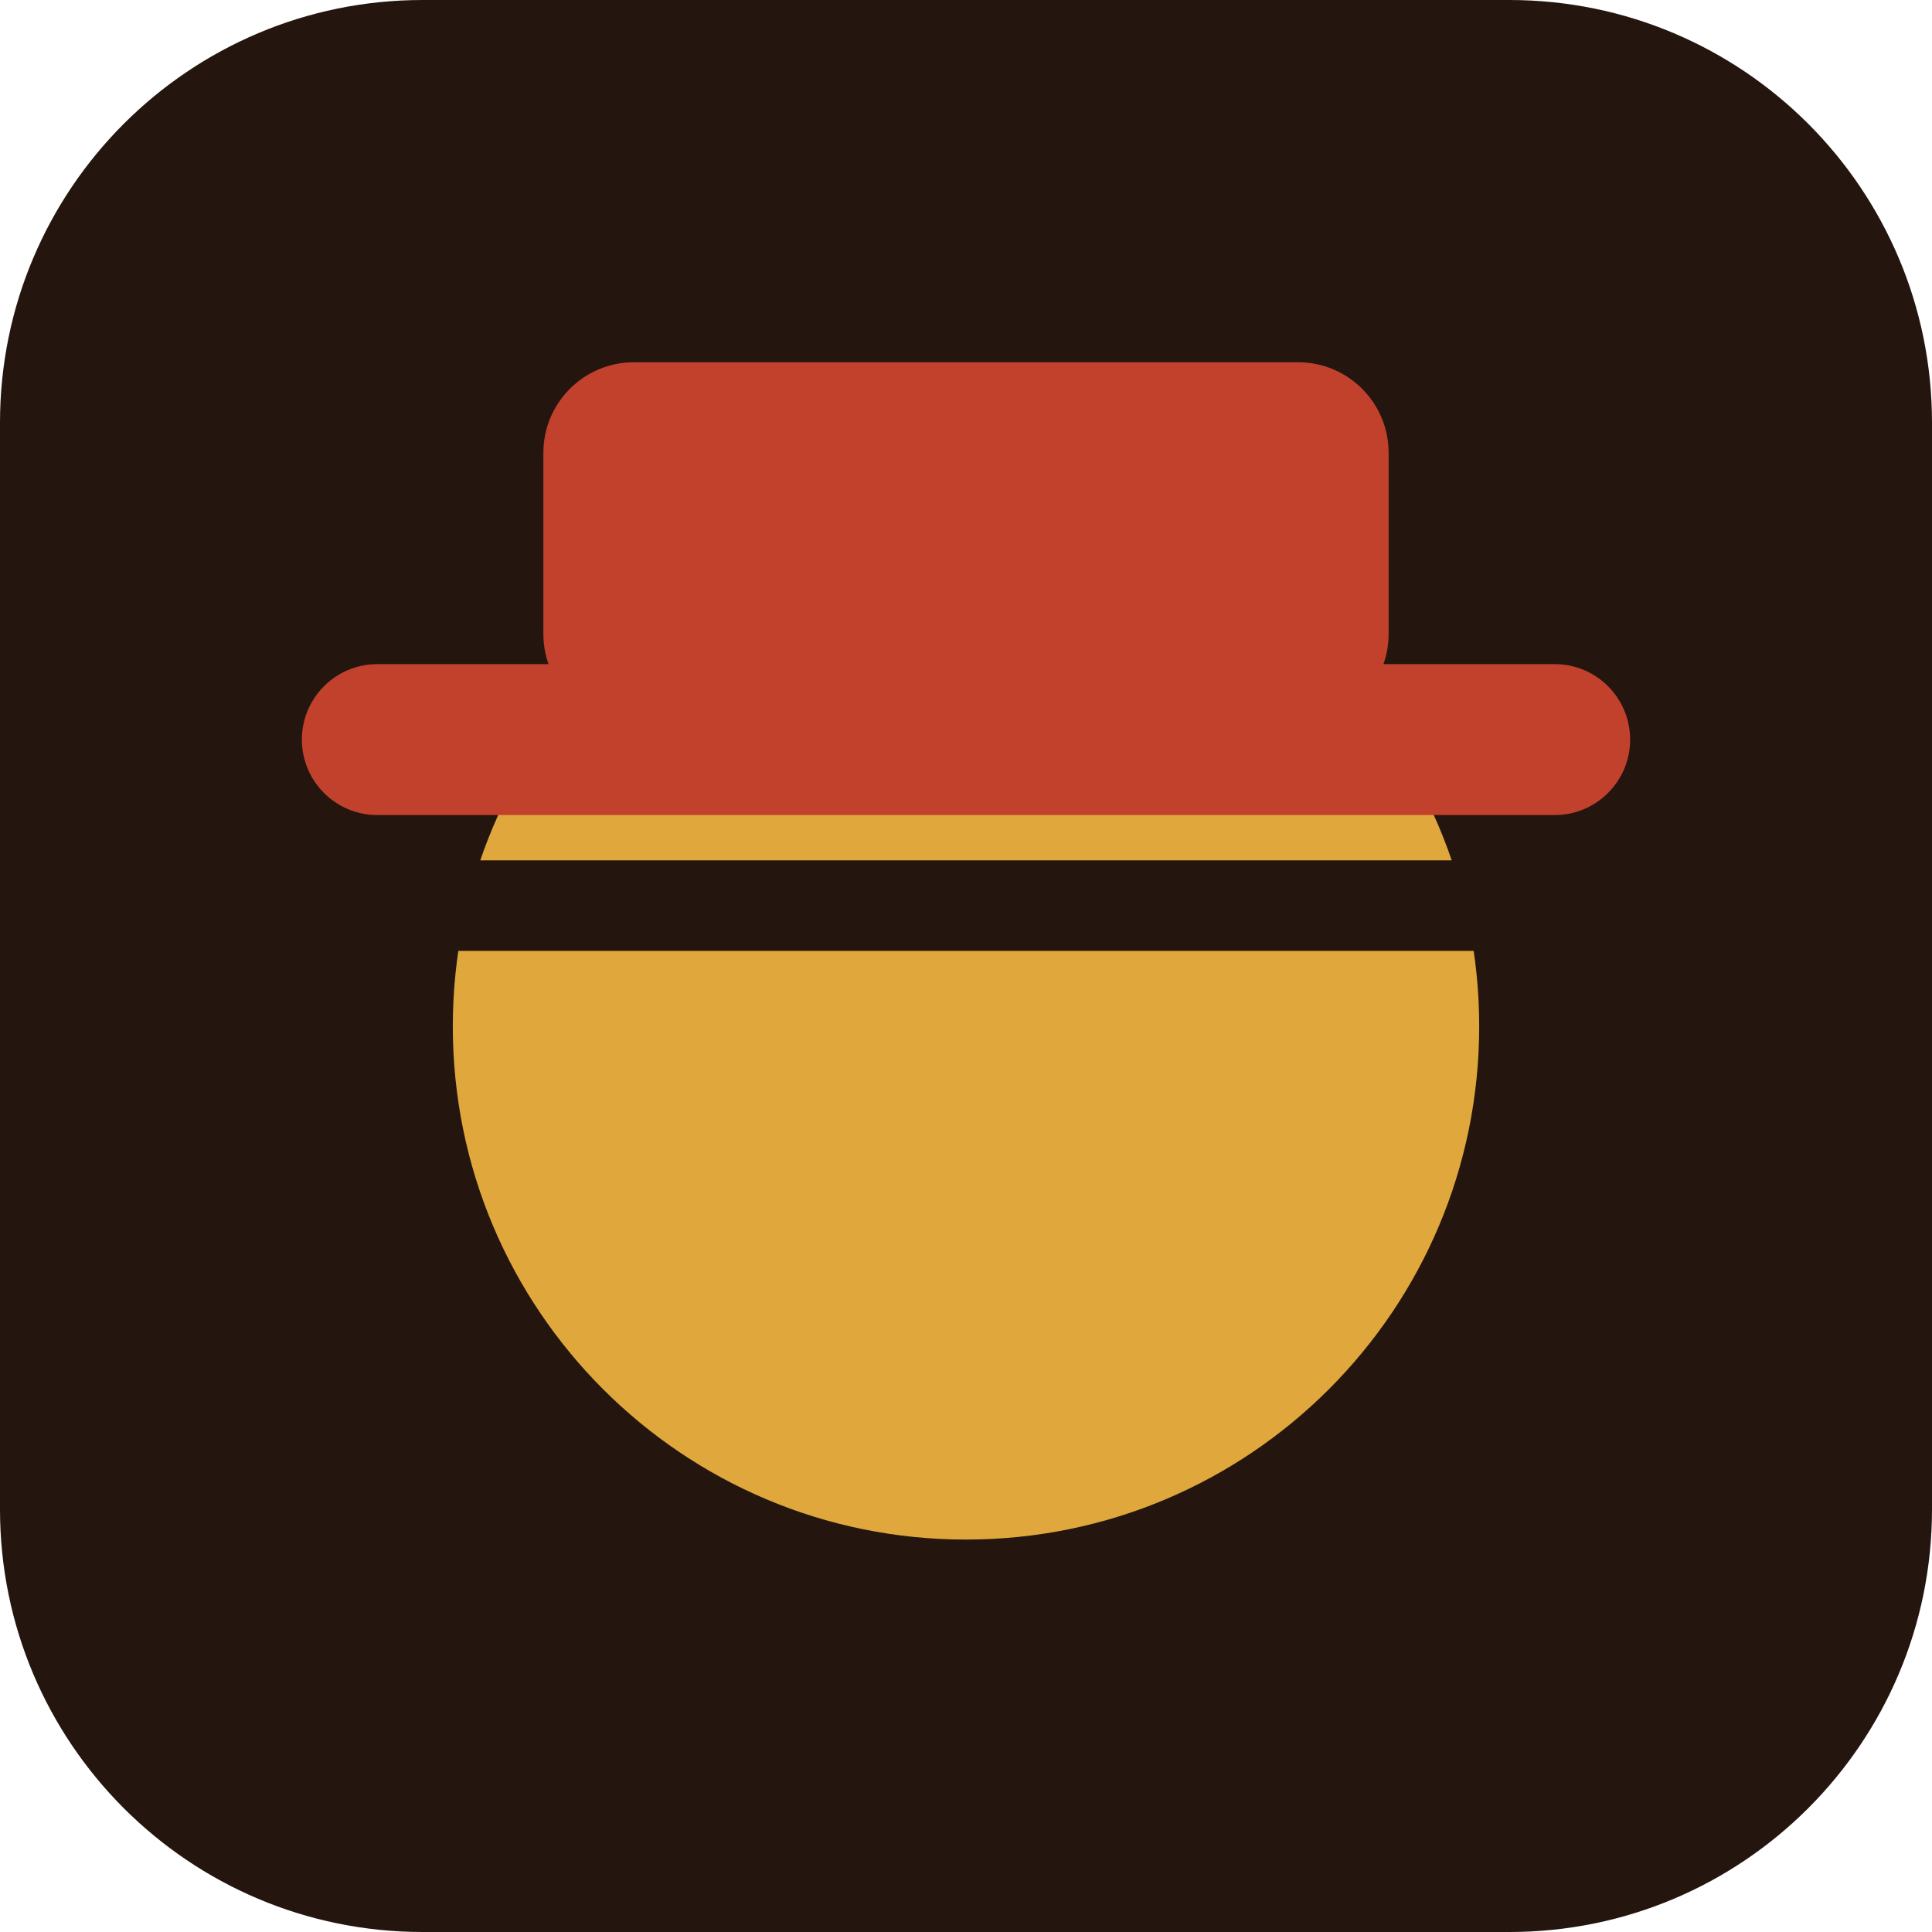
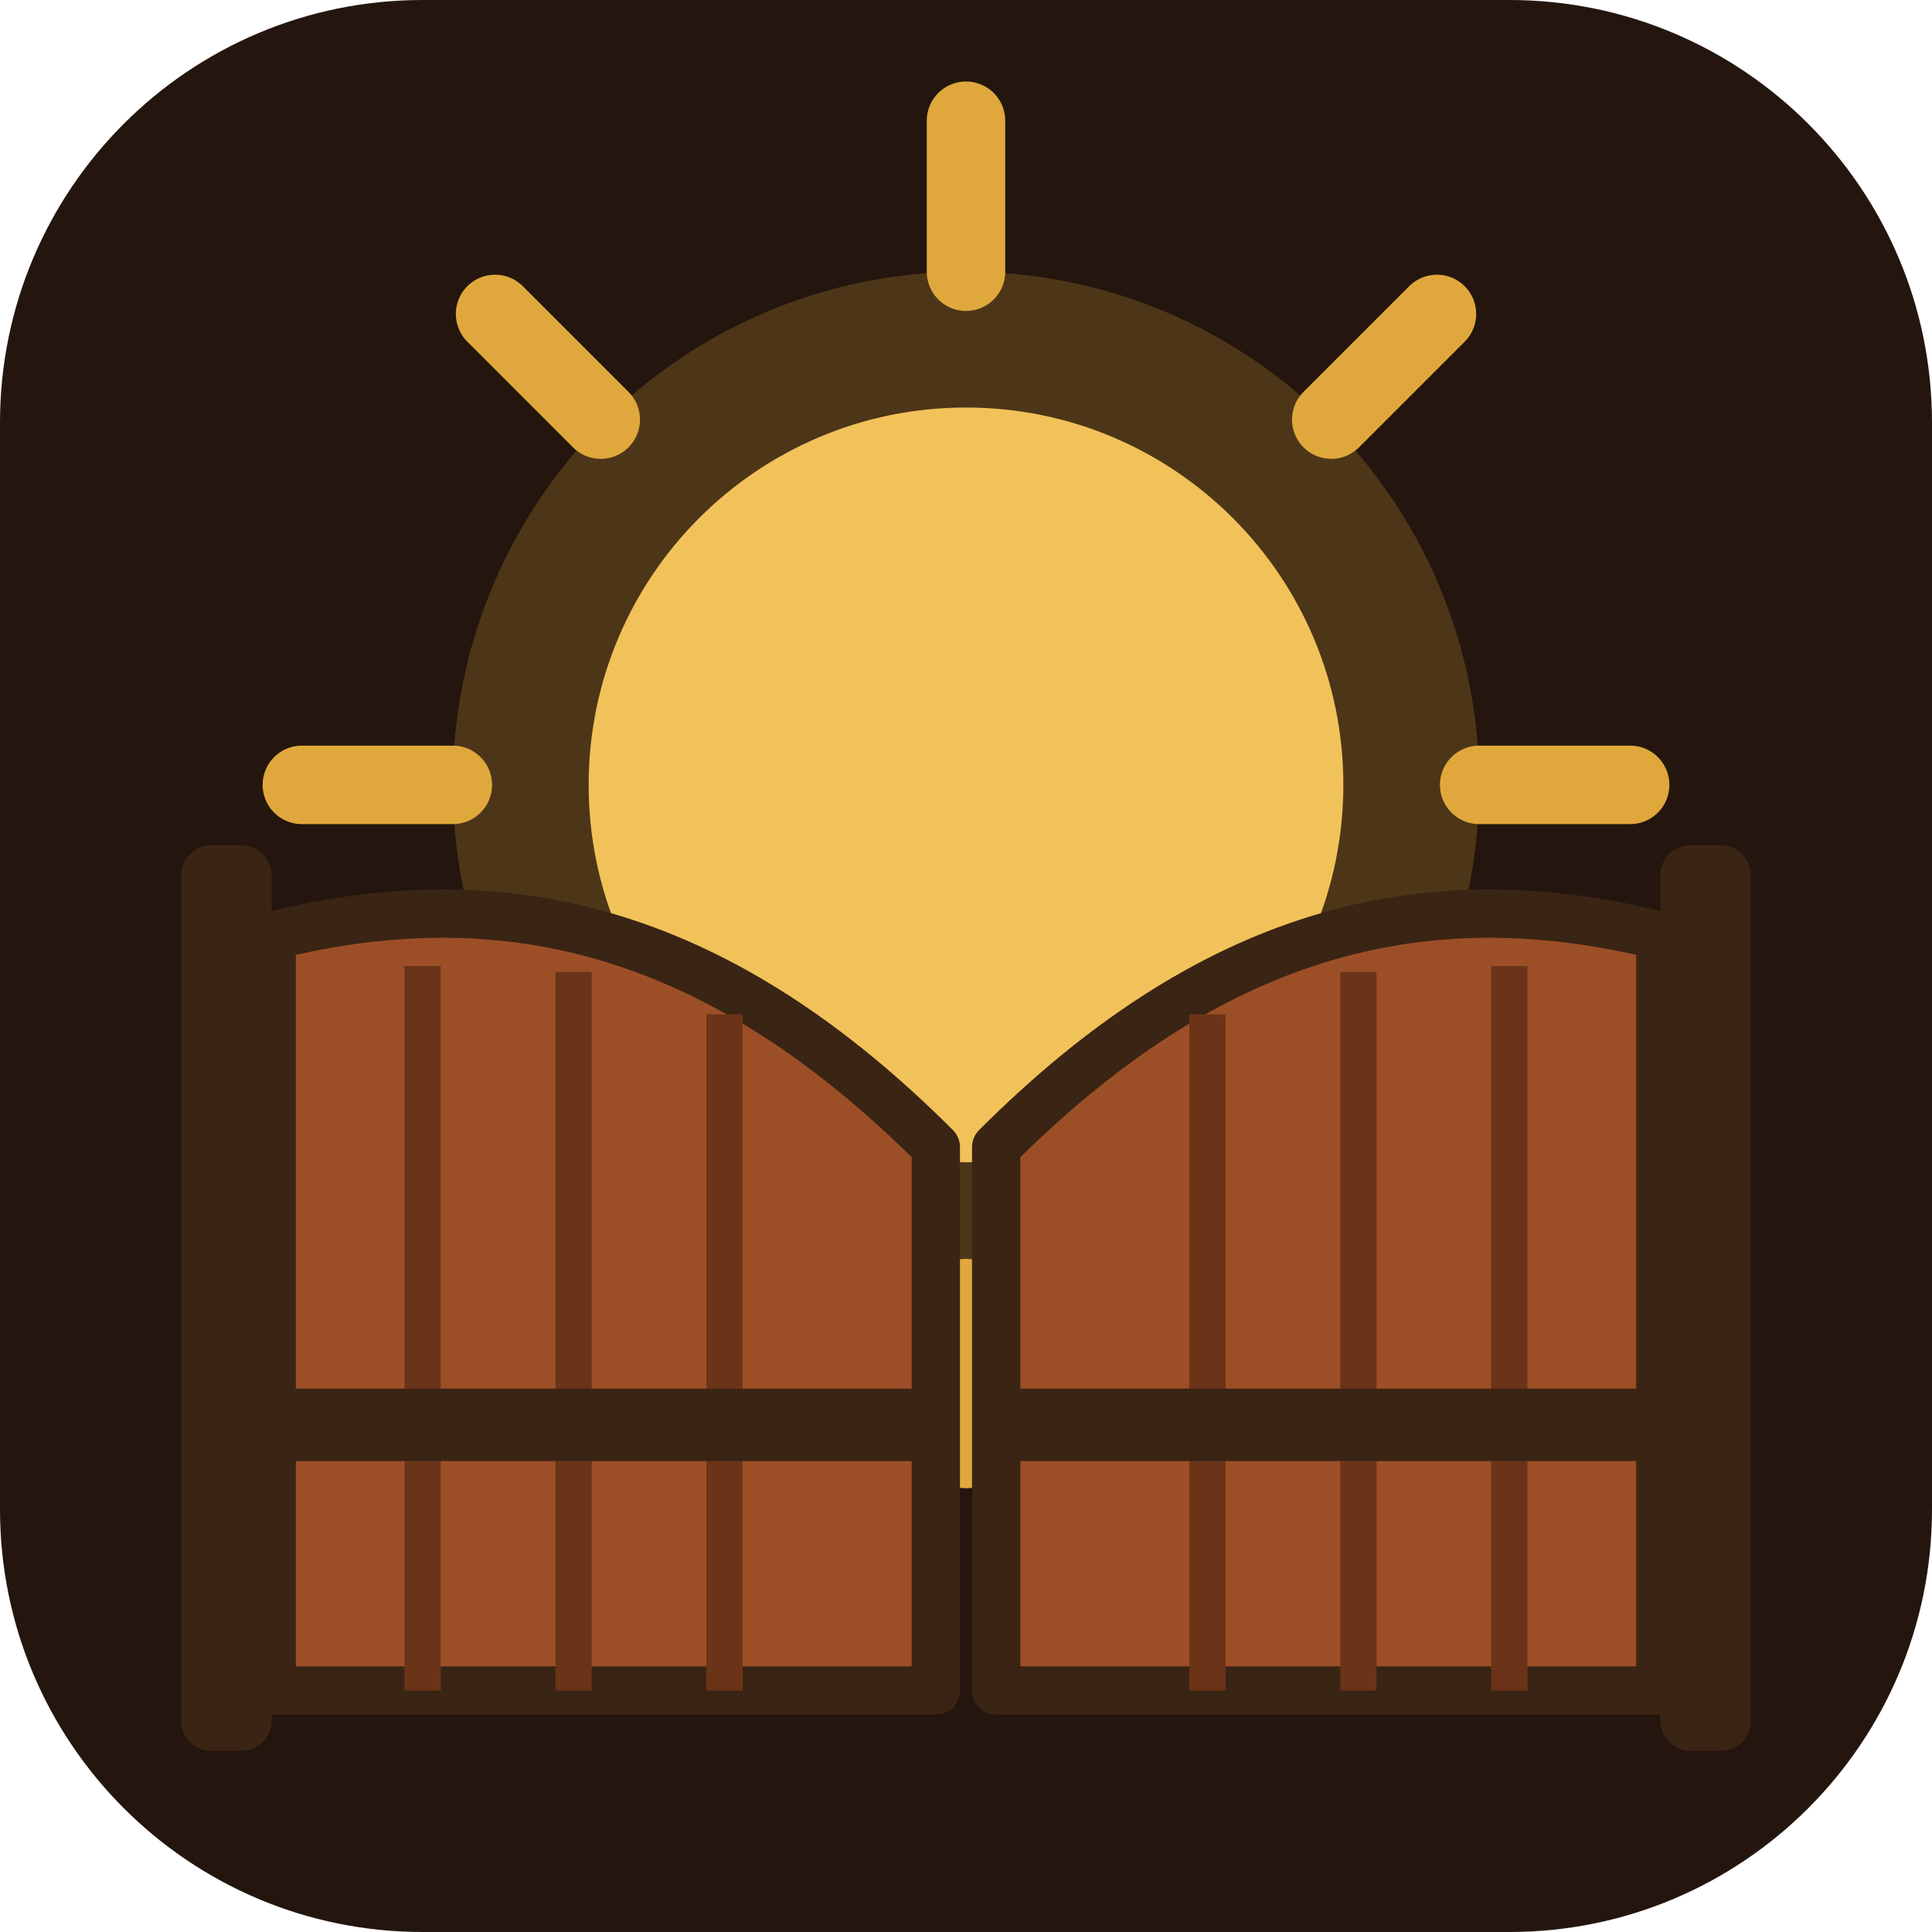
<svg xmlns="http://www.w3.org/2000/svg" viewBox="0 0 64 64">
  <rect width="64" height="64" rx="14" fill="#24160e" />
-   <circle cx="32" cy="34" r="17" fill="#e0a83c" />
-   <path d="M14 30h36M20 24h24" stroke="#24160e" stroke-width="3" />
-   <rect x="18" y="12" width="28" height="12" rx="3" fill="#c2412d" />
-   <rect x="10" y="22" width="44" height="5" rx="2.5" fill="#c2412d" />
+   <g stroke="#e0a83c" stroke-width="2.6" stroke-linecap="round">
+     <path d="M32 4v5M32 43v5M10 26h5M49 26h5M16.4 10.4l3.5 3.5M44.1 38.1l3.5 3.5M47.6 10.4l-3.5 3.5M19.9 38.1l-3.5 3.5" />
+   </g>
+   <circle cx="32" cy="26" r="17" fill="#e0a83c" opacity=".22" />
+   <circle cx="32" cy="26" r="12.5" fill="#f2c25a" />
+   <rect x="6" y="28" width="3" height="30" rx="1" fill="#3a2414" />
+   <rect x="55" y="28" width="3" height="30" rx="1" fill="#3a2414" />
+   <g stroke="#3a2414" stroke-width="1.6" stroke-linejoin="round">
+     <path d="M9 31c8-2 15 0 22 7v18H9z" fill="#9c4f27" />
+     <path d="M55 31c-8-2-15 0-22 7v18h22z" fill="#9c4f27" />
+   </g>
+   <g stroke="#6b3418" stroke-width="1.2">
+     <path d="M14 32v24M19 32.2v23.8M24 33.6v22.4M50 32v24M45 32.2v23.8M40 33.6v22.4" />
+   </g>
+   <g fill="#3a2414">
+     <rect x="9" y="46" width="22" height="2.4" />
+     <rect x="33" y="46" width="22" height="2.4" />
+   </g>
</svg>
